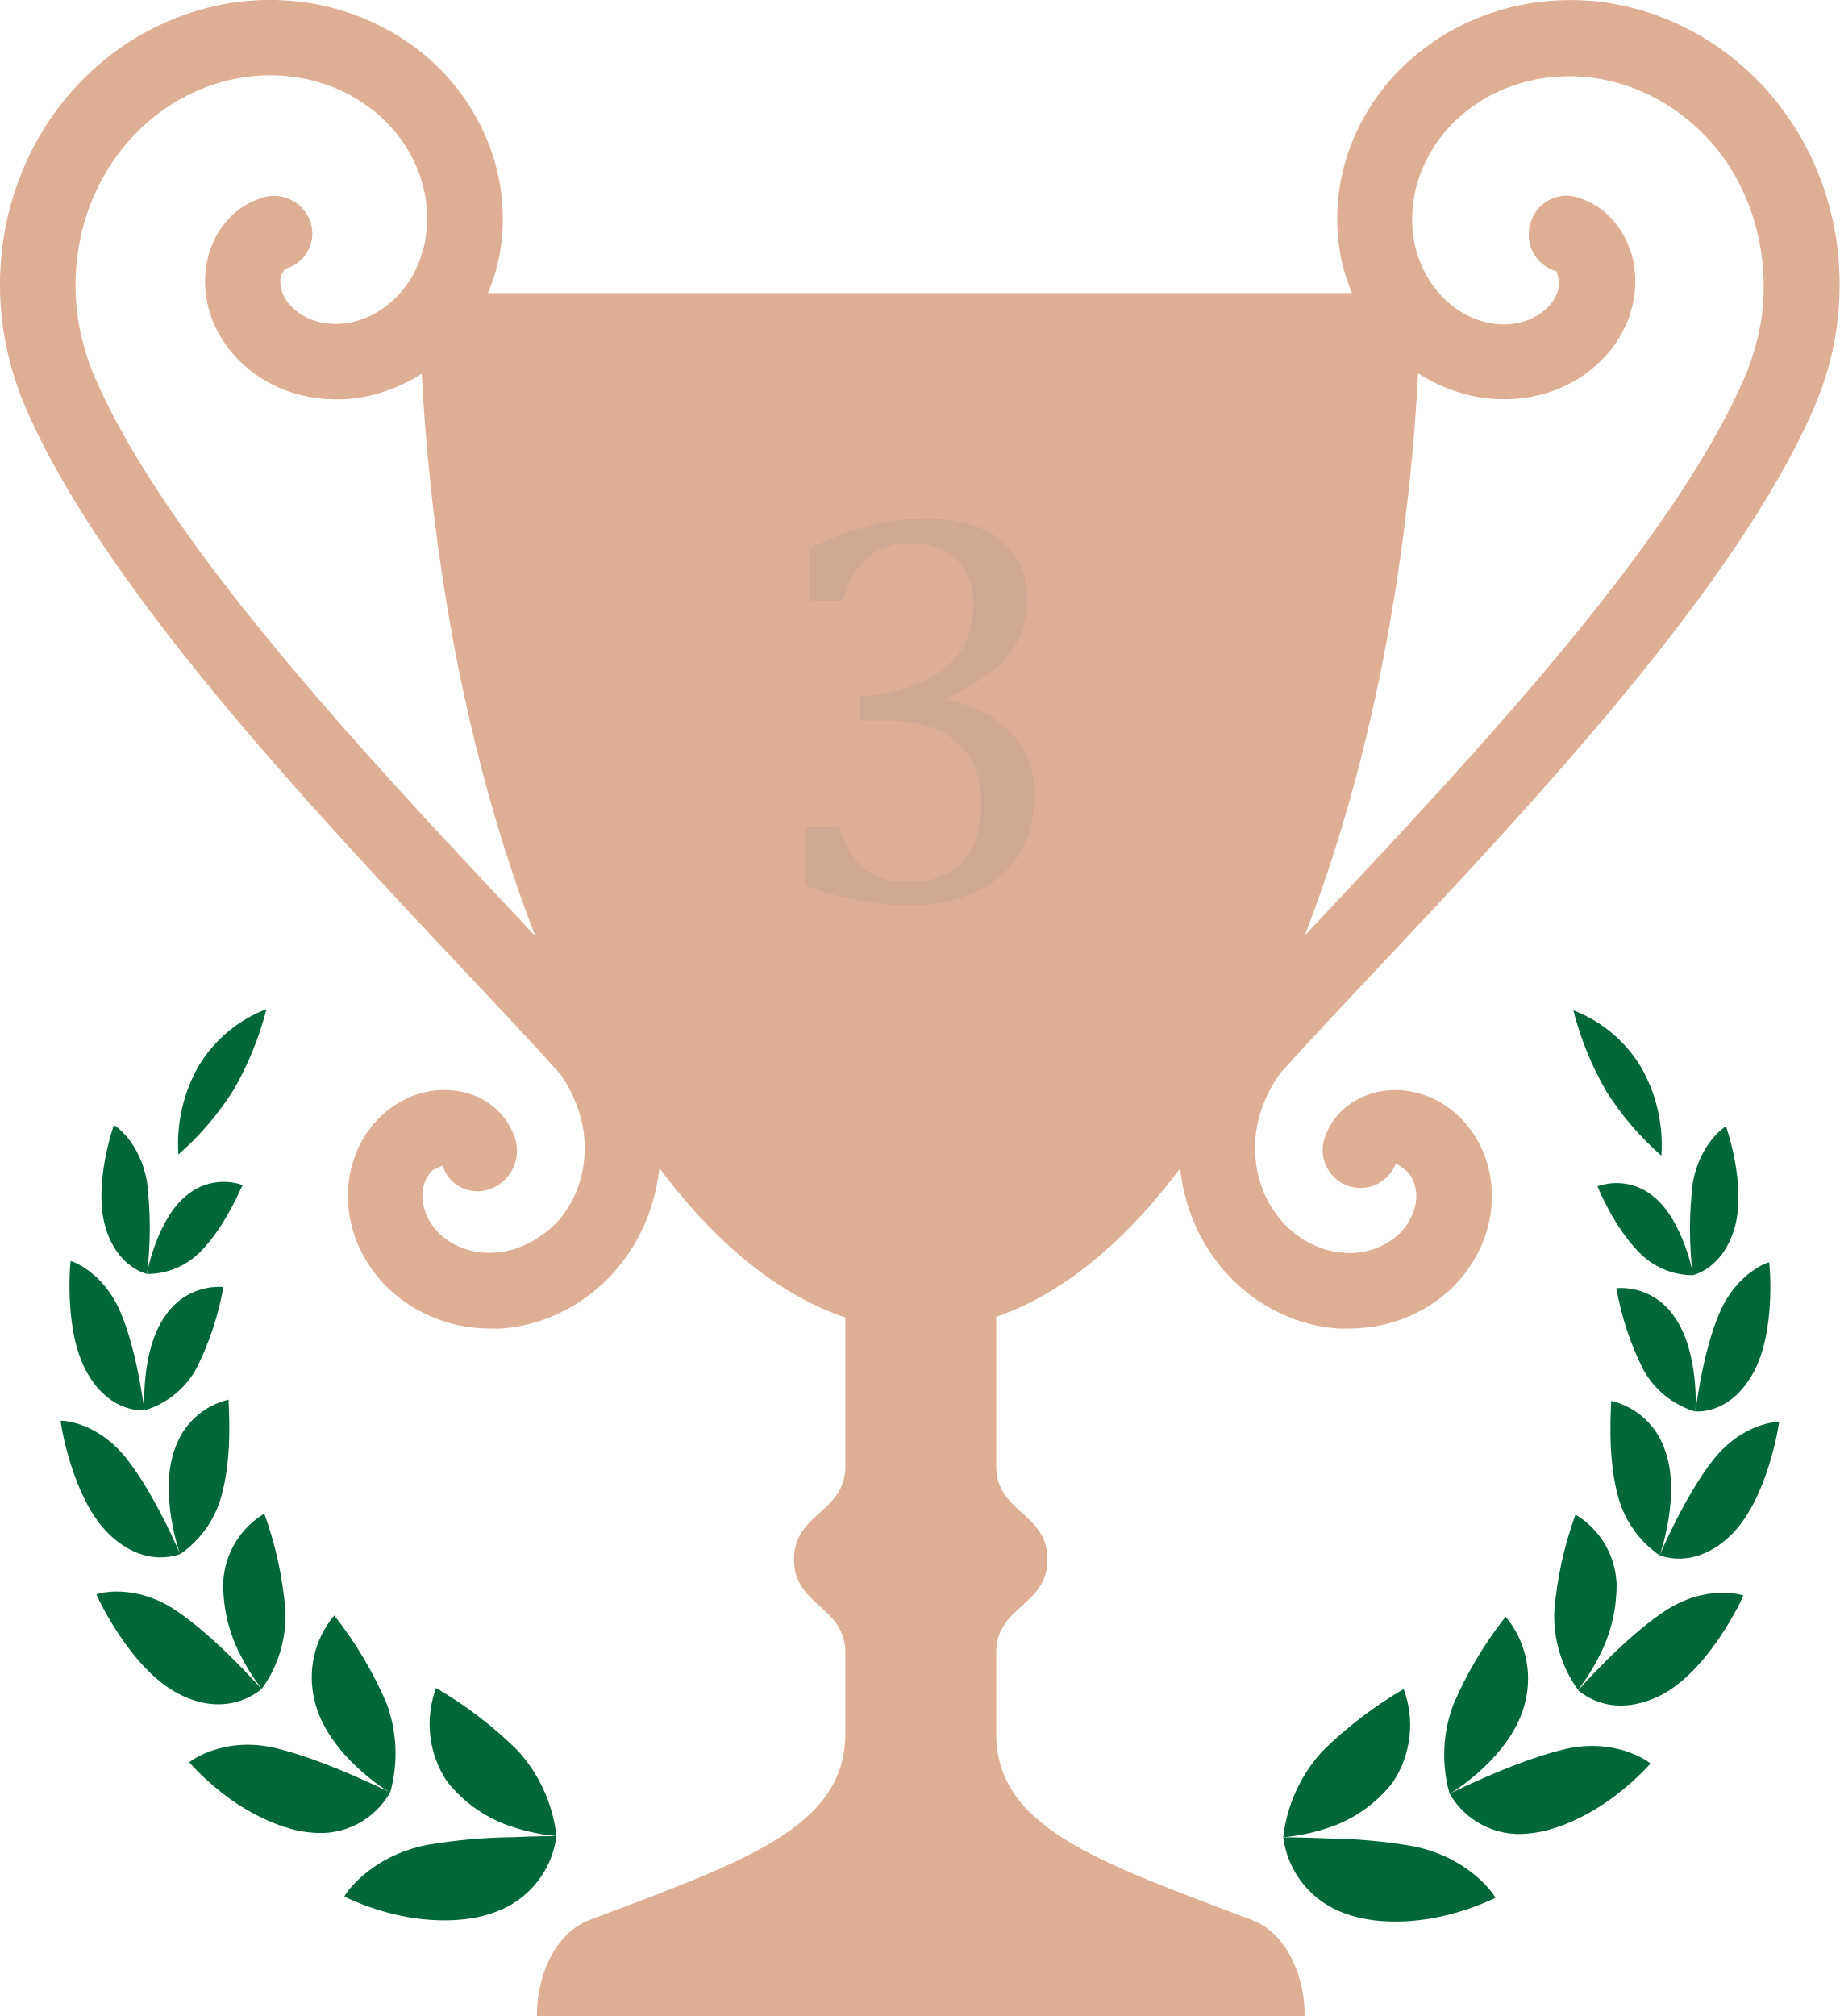
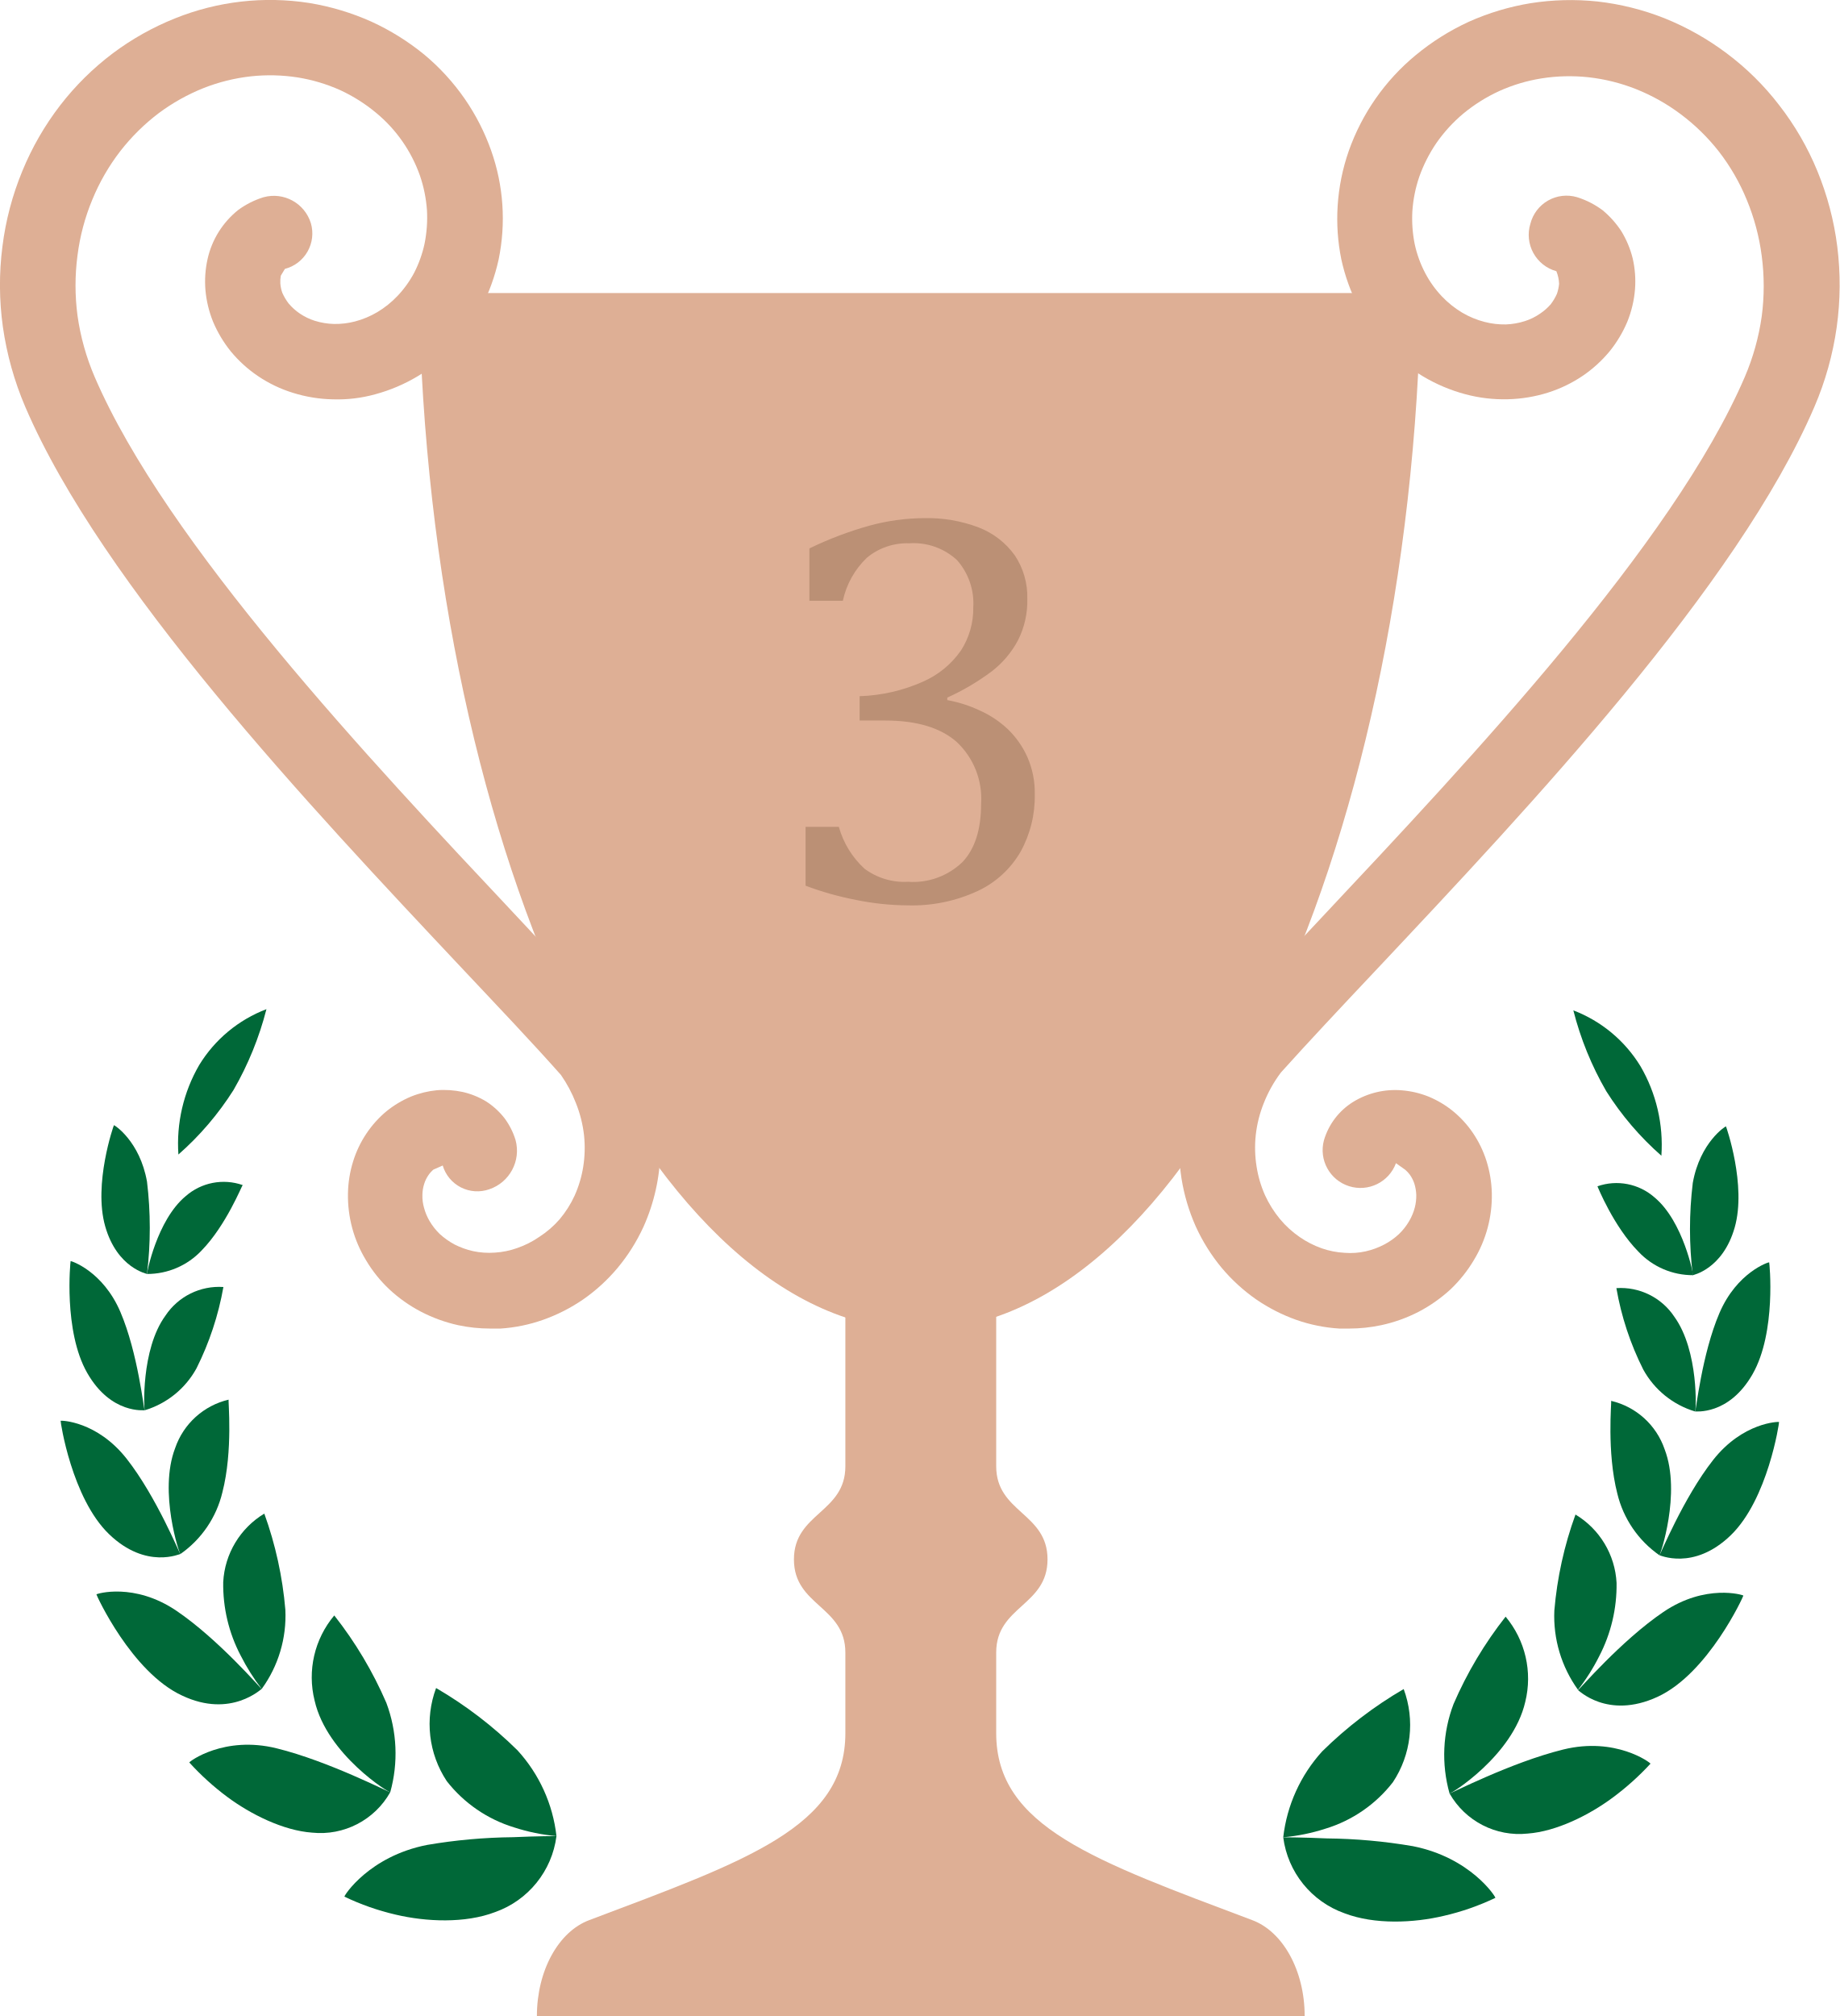
<svg xmlns="http://www.w3.org/2000/svg" width="197.48" height="216.37" viewBox="0 0 197.48 216.37">
  <defs>
-     <style>.cls-1{isolation:isolate;}.cls-2{fill:#deaf95;}.cls-3{fill:#006838;}.cls-4{opacity:0.5;mix-blend-mode:exclusion;}.cls-5{fill:#231f20;}</style>
+     <style>.cls-1{isolation:isolate;}.cls-2{fill:#deaf95;}.cls-3{fill:#006838;}.cls-4{mix-blend-mode:difference;}.cls-5{fill:#231f20;}</style>
  </defs>
  <g class="cls-1">
    <g id="Layer_1" data-name="Layer 1">
      <path class="cls-2" d="M67.49,47.59H175.05c-1,60.73-25.25,111.28-53.79,111.28S68.52,108.32,67.49,47.59Z" transform="translate(-22.53 -16.14)" />
      <path class="cls-2" d="M186.8,40.15a4,4,0,0,1,5-2.85,9.15,9.15,0,0,1,2.76,1.41,10.11,10.11,0,0,1,2,2.24,10.38,10.38,0,0,1,1.22,2.92,11,11,0,0,1,.25,3.3,11.76,11.76,0,0,1-.83,3.51,13.24,13.24,0,0,1-1.89,3.16,14,14,0,0,1-2.87,2.62,14.47,14.47,0,0,1-3.76,1.82,15.53,15.53,0,0,1-4.29.71,16,16,0,0,1-4.58-.54,17.89,17.89,0,0,1-8.38-5,19.25,19.25,0,0,1-3.06-4.31,20.84,20.84,0,0,1-1.87-5.19,21.82,21.82,0,0,1-.39-5.7,22.17,22.17,0,0,1,1.19-5.9,23.45,23.45,0,0,1,7.2-10.3,25.94,25.94,0,0,1,5.68-3.57,26.82,26.82,0,0,1,6.66-2A27.6,27.6,0,0,1,194,16.3a28.05,28.05,0,0,1,7.2,1.8,29.37,29.37,0,0,1,6.68,3.77,29,29,0,0,1,5.62,5.55,30.22,30.22,0,0,1,4.1,7.07,31.76,31.76,0,0,1,2.14,8.11,33,33,0,0,1-.06,8.65,33.49,33.49,0,0,1-2.39,8.54C209.05,79,186.75,102.69,170.47,120c-4,4.24-7.64,8.12-10.45,11.25a14,14,0,0,0-1.84,3.29,13,13,0,0,0-.86,3.43,12.84,12.84,0,0,0,.09,3.38,12.22,12.22,0,0,0,.9,3.06,11.63,11.63,0,0,0,1.62,2.58,10.44,10.44,0,0,0,2.11,1.92,10,10,0,0,0,2.37,1.21,8.88,8.88,0,0,0,2.45.48,7.63,7.63,0,0,0,2.27-.16,8.2,8.2,0,0,0,2-.74,7.21,7.21,0,0,0,1.55-1.1,6.35,6.35,0,0,0,1.11-1.41,5.72,5.72,0,0,0,.6-1.44,5.07,5.07,0,0,0,.16-1.38,4.6,4.6,0,0,0-.21-1.21,3.69,3.69,0,0,0-.47-.93,3.14,3.14,0,0,0-.5-.54l-1-.71a4.06,4.06,0,0,1-7.73-2.46,7.25,7.25,0,0,1,3.14-4.12,8.59,8.59,0,0,1,5.21-1.24,9.8,9.8,0,0,1,2.92.69,10.56,10.56,0,0,1,2.55,1.52,11,11,0,0,1,2.16,2.35,11.59,11.59,0,0,1,1.46,3,12.55,12.55,0,0,1,.58,3.47,13.29,13.29,0,0,1-1.92,7.18,14.74,14.74,0,0,1-2.51,3.15,16,16,0,0,1-3.39,2.39,16.13,16.13,0,0,1-4.07,1.46,16.47,16.47,0,0,1-3.41.36c-.36,0-.72,0-1.07,0a17.17,17.17,0,0,1-4.61-.93,18.71,18.71,0,0,1-4.3-2.19,19.07,19.07,0,0,1-3.72-3.4,19.83,19.83,0,0,1-2.78-4.44,20.71,20.71,0,0,1-1.53-5.15,21.1,21.1,0,0,1,1.27-11.08,22.77,22.77,0,0,1,3.11-5.43c3.07-3.41,6.77-7.35,10.8-11.64,15.87-16.9,37.61-40,45.29-57.89a25.63,25.63,0,0,0,1.81-6.48,24.8,24.8,0,0,0,0-6.5,23.6,23.6,0,0,0-1.6-6,22.16,22.16,0,0,0-3-5.2,21.76,21.76,0,0,0-4.09-4,20.87,20.87,0,0,0-4.81-2.7,19.73,19.73,0,0,0-5.11-1.27,19.13,19.13,0,0,0-5,.12,17.87,17.87,0,0,0-4.56,1.36,17.57,17.57,0,0,0-3.86,2.42,16.17,16.17,0,0,0-2.89,3.16,15.81,15.81,0,0,0-1.83,3.6,14.28,14.28,0,0,0-.75,3.73,14,14,0,0,0,.25,3.51,12.22,12.22,0,0,0,1.13,3.12,11.21,11.21,0,0,0,1.79,2.5,10.29,10.29,0,0,0,2.17,1.74,9.31,9.31,0,0,0,2.41,1,8.44,8.44,0,0,0,2.28.27,7.57,7.57,0,0,0,2.06-.36,6.08,6.08,0,0,0,1.62-.8,5.81,5.81,0,0,0,1.14-1,5.62,5.62,0,0,0,.67-1.13,4.63,4.63,0,0,0,.23-1.07,4,4,0,0,0-.29-1.35A4.05,4.05,0,0,1,186.8,40.15Z" transform="translate(-22.53 -16.14)" />
      <path class="cls-2" d="M32.69,56.59c7.68,17.85,29.42,41,45.29,57.88,4,4.29,7.73,8.23,11,11.9a22.57,22.57,0,0,1,2.89,5.14,20.65,20.65,0,0,1-.27,16.3,19.72,19.72,0,0,1-2.77,4.4,18.88,18.88,0,0,1-3.7,3.39,18.52,18.52,0,0,1-4.3,2.19,17.06,17.06,0,0,1-4.57.94c-.38,0-.75,0-1.12,0a16.49,16.49,0,0,1-3.42-.36,16.15,16.15,0,0,1-4-1.45,15.44,15.44,0,0,1-3.42-2.42,14.26,14.26,0,0,1-2.48-3.1,13.31,13.31,0,0,1-1.94-7.18,12.24,12.24,0,0,1,.55-3.42,11.38,11.38,0,0,1,1.43-3,11.27,11.27,0,0,1,2.16-2.4,10.85,10.85,0,0,1,2.63-1.57,10,10,0,0,1,2.78-.68,9.59,9.59,0,0,1,2.78.19,8.47,8.47,0,0,1,2.48,1,7.91,7.91,0,0,1,2,1.82,7.7,7.7,0,0,1,1.18,2.34,4.37,4.37,0,0,1-2.82,5.28,3.87,3.87,0,0,1-5-2.55l-1,.44a3.1,3.1,0,0,0-.55.62,3.41,3.41,0,0,0-.44.92,4,4,0,0,0-.19,1.18,4.49,4.49,0,0,0,.17,1.36,5.71,5.71,0,0,0,.61,1.46,6.63,6.63,0,0,0,1.07,1.36,8,8,0,0,0,1.59,1.13,8.45,8.45,0,0,0,2,.72,8.25,8.25,0,0,0,2.32.16,8.61,8.61,0,0,0,2.41-.49,9.76,9.76,0,0,0,2.39-1.21A10.21,10.21,0,0,0,82.6,147a11.18,11.18,0,0,0,1.61-2.54,12.32,12.32,0,0,0,.92-3.08,13,13,0,0,0,.09-3.39,13.27,13.27,0,0,0-.88-3.48,14.36,14.36,0,0,0-1.6-3c-3-3.39-6.69-7.27-10.68-11.51C55.78,102.69,33.48,79,25.24,59.8a34,34,0,0,1-2.4-8.57,32.38,32.38,0,0,1-.05-8.63,31.36,31.36,0,0,1,2.14-8.11A30.58,30.58,0,0,1,29,27.43a29.78,29.78,0,0,1,5.64-5.57,29.3,29.3,0,0,1,6.68-3.75,27.32,27.32,0,0,1,14.4-1.65,27,27,0,0,1,6.67,2A26.17,26.17,0,0,1,68.07,22a23.87,23.87,0,0,1,4.36,4.77,23.6,23.6,0,0,1,2.82,5.53A21.8,21.8,0,0,1,76.05,44a21.33,21.33,0,0,1-1.86,5.16,19.41,19.41,0,0,1-3,4.29,18,18,0,0,1-8.36,5,15.16,15.16,0,0,1-4.56.55,15.35,15.35,0,0,1-4.3-.7,14.16,14.16,0,0,1-3.74-1.79,13.85,13.85,0,0,1-2.93-2.66,13.34,13.34,0,0,1-1.9-3.18,11.87,11.87,0,0,1-.82-3.41,11.11,11.11,0,0,1,.23-3.32,9.33,9.33,0,0,1,3.31-5.28,9.19,9.19,0,0,1,2.69-1.35,4.16,4.16,0,0,1,5.09,2.79A3.93,3.93,0,0,1,53.11,45l-.44.73a3.63,3.63,0,0,0-.05.83,4,4,0,0,0,.21,1,5.72,5.72,0,0,0,.68,1.15,5.9,5.9,0,0,0,1.2,1.08,6.15,6.15,0,0,0,1.61.78,7.59,7.59,0,0,0,2.06.34,8.34,8.34,0,0,0,2.26-.27,9.42,9.42,0,0,0,2.39-1,10.17,10.17,0,0,0,2.17-1.74A11.38,11.38,0,0,0,67,45.39,12.69,12.69,0,0,0,68.1,42.3a14.19,14.19,0,0,0,.26-3.59A14.58,14.58,0,0,0,67.61,35a15.35,15.35,0,0,0-4.72-6.76,17.58,17.58,0,0,0-3.83-2.42,18.23,18.23,0,0,0-4.58-1.37,19.26,19.26,0,0,0-5-.12,19.8,19.8,0,0,0-5.12,1.27,21.36,21.36,0,0,0-4.8,2.69,22.28,22.28,0,0,0-4.11,4.06,22.52,22.52,0,0,0-3,5.19,23.2,23.2,0,0,0-1.6,6,24.65,24.65,0,0,0,0,6.48A25.75,25.75,0,0,0,32.69,56.59Z" transform="translate(-22.53 -16.14)" />
      <path class="cls-2" d="M156.94,222.22c3.29,1.22,5.63,5.41,5.63,10.29H80.16c0-4.88,2.33-9.07,5.62-10.29,16.92-6.39,27.49-10,27.49-20.06v-8.65c0-5-5.52-5-5.52-10s5.52-5,5.52-10V152.65h16.19V173.5c0,5,5.51,5,5.51,10s-5.51,5-5.51,10v8.65C129.46,212.21,140,215.83,156.94,222.22Z" transform="translate(-22.53 -16.14)" />
      <path class="cls-3" d="M75.67,221.36a10,10,0,0,0,6.59-8.16s-2,0-4.67.12a58.08,58.08,0,0,0-9.22.83c-6.22,1.22-8.92,5.45-8.87,5.55A26.61,26.61,0,0,0,65,221.63C68.26,222.4,72.45,222.59,75.67,221.36Z" transform="translate(-22.53 -16.14)" />
      <path class="cls-3" d="M77.72,212.27a20.66,20.66,0,0,0,4.54.93A16.34,16.34,0,0,0,78.08,204a43.75,43.75,0,0,0-8.74-6.69,11.08,11.08,0,0,0,1.15,10A14.57,14.57,0,0,0,77.72,212.27Z" transform="translate(-22.53 -16.14)" />
      <path class="cls-3" d="M64.42,208.49c-.08.06-6.57-3.32-12.2-4.71s-9.38,1.42-9.37,1.52A28.21,28.21,0,0,0,46.93,209c2.49,1.85,6,3.61,9.1,3.83A8.6,8.6,0,0,0,64.42,208.49Z" transform="translate(-22.53 -16.14)" />
      <path class="cls-3" d="M64.42,208.49A15.48,15.48,0,0,0,64,198.9a42.17,42.17,0,0,0-5.59-9.38,10.31,10.31,0,0,0-2.11,9.14C57.63,204.49,64.43,208.65,64.42,208.49Z" transform="translate(-22.53 -16.14)" />
      <path class="cls-3" d="M50.62,197.41c-.07,0-4.62-5.32-9.15-8.39s-8.58-1.83-8.59-1.76,3.76,8.35,9.2,10.86C47.36,200.62,50.64,197.32,50.62,197.41Z" transform="translate(-22.53 -16.14)" />
      <path class="cls-3" d="M53.16,188.91a40.39,40.39,0,0,0-2.26-10.32,9.14,9.14,0,0,0-4.41,7.35,16.4,16.4,0,0,0,1.87,7.88,22.91,22.91,0,0,0,2.26,3.59A13.37,13.37,0,0,0,53.16,188.91Z" transform="translate(-22.53 -16.14)" />
      <path class="cls-3" d="M41.89,182.93c-.07,0-2.57-6.16-5.76-10.22s-7.05-4.13-7.09-4.08,1.19,8.31,5.2,12.17S41.92,182.86,41.89,182.93Z" transform="translate(-22.53 -16.14)" />
      <path class="cls-3" d="M41.33,171.56c-1.81,4.73.5,11.45.56,11.37a11.25,11.25,0,0,0,4.51-6.62c1.16-4.48.6-9.89.67-9.95A8,8,0,0,0,41.33,171.56Z" transform="translate(-22.53 -16.14)" />
      <path class="cls-3" d="M38.06,167.5c-.09,0-.72-6.15-2.61-10.56s-5.32-5.49-5.34-5.45-.79,7.5,1.78,12S38.08,167.46,38.06,167.5Z" transform="translate(-22.53 -16.14)" />
      <path class="cls-3" d="M43.62,163a31.88,31.88,0,0,0,2.89-8.73,6.91,6.91,0,0,0-6.22,3.07C37.62,161,38,167.55,38.06,167.5A9.43,9.43,0,0,0,43.62,163Z" transform="translate(-22.53 -16.14)" />
      <path class="cls-3" d="M38.31,152.87a41.24,41.24,0,0,0,0-9.9c-.77-4.37-3.52-6.1-3.55-6.07s-2.23,6.32-.94,10.85S38.35,152.85,38.31,152.87Z" transform="translate(-22.53 -16.14)" />
      <path class="cls-3" d="M48.58,143.33a6.18,6.18,0,0,0-6.12,1.19c-3.11,2.58-4.2,8.38-4.15,8.35a8,8,0,0,0,5.86-2.52C46.8,147.66,48.51,143.34,48.58,143.33Z" transform="translate(-22.53 -16.14)" />
      <path class="cls-3" d="M47.6,133.12a34.45,34.45,0,0,0,3.53-8.67,14.5,14.5,0,0,0-7.22,6,16.81,16.81,0,0,0-2.23,9.6A31.89,31.89,0,0,0,47.6,133.12Z" transform="translate(-22.53 -16.14)" />
      <path class="cls-3" d="M166.86,221.49a10,10,0,0,1-6.59-8.16s2,0,4.68.12a58.08,58.08,0,0,1,9.22.83c6.21,1.22,8.92,5.45,8.87,5.55a26.61,26.61,0,0,1-5.53,1.93C174.27,222.53,170.09,222.72,166.86,221.49Z" transform="translate(-22.53 -16.14)" />
      <path class="cls-3" d="M164.82,212.4a20.68,20.68,0,0,1-4.55.93,16.5,16.5,0,0,1,4.18-9.22,44,44,0,0,1,8.75-6.69,11.1,11.1,0,0,1-1.16,10A14.5,14.5,0,0,1,164.82,212.4Z" transform="translate(-22.53 -16.14)" />
      <path class="cls-3" d="M178.12,208.62c.08.06,6.57-3.32,12.2-4.71s9.38,1.42,9.37,1.52a28.9,28.9,0,0,1-4.08,3.66c-2.5,1.85-6,3.61-9.1,3.84A8.6,8.6,0,0,1,178.12,208.62Z" transform="translate(-22.53 -16.14)" />
      <path class="cls-3" d="M178.12,208.62a15.31,15.31,0,0,1,.43-9.59,42.17,42.17,0,0,1,5.59-9.38,10.38,10.38,0,0,1,2.11,9.14C184.91,204.62,178.11,208.78,178.12,208.62Z" transform="translate(-22.53 -16.14)" />
      <path class="cls-3" d="M191.91,197.54c.08,0,4.63-5.32,9.16-8.39s8.58-1.83,8.59-1.76-3.77,8.35-9.2,10.86S191.9,197.45,191.91,197.54Z" transform="translate(-22.53 -16.14)" />
      <path class="cls-3" d="M189.37,189a39.94,39.94,0,0,1,2.27-10.31,9.11,9.11,0,0,1,4.41,7.34,16.52,16.52,0,0,1-1.87,7.88,21.66,21.66,0,0,1-2.27,3.59A13.51,13.51,0,0,1,189.37,189Z" transform="translate(-22.53 -16.14)" />
      <path class="cls-3" d="M200.65,183.06c.07,0,2.57-6.16,5.76-10.22s7.05-4.13,7.08-4.08-1.19,8.31-5.2,12.17S200.61,183,200.65,183.06Z" transform="translate(-22.53 -16.14)" />
      <path class="cls-3" d="M201.21,171.69c1.81,4.73-.51,11.45-.56,11.37a11.28,11.28,0,0,1-4.52-6.62c-1.15-4.48-.6-9.88-.66-9.95A8,8,0,0,1,201.21,171.69Z" transform="translate(-22.53 -16.14)" />
      <path class="cls-3" d="M204.48,167.63c.09,0,.72-6.15,2.61-10.56s5.31-5.49,5.34-5.45.79,7.5-1.78,12S204.45,167.59,204.48,167.63Z" transform="translate(-22.53 -16.14)" />
      <path class="cls-3" d="M198.91,163.12a31.32,31.32,0,0,1-2.88-8.73,6.91,6.91,0,0,1,6.22,3.07c2.66,3.69,2.33,10.22,2.23,10.17A9.44,9.44,0,0,1,198.91,163.12Z" transform="translate(-22.53 -16.14)" />
      <path class="cls-3" d="M204.23,153a41,41,0,0,1,0-9.9c.78-4.37,3.53-6.1,3.56-6.07s2.23,6.32.94,10.85S204.18,153,204.23,153Z" transform="translate(-22.53 -16.14)" />
      <path class="cls-3" d="M194,143.46a6.18,6.18,0,0,1,6.12,1.19c3.11,2.58,4.19,8.38,4.15,8.35a8,8,0,0,1-5.87-2.52C195.74,147.79,194,143.47,194,143.46Z" transform="translate(-22.53 -16.14)" />
      <path class="cls-3" d="M194.94,133.25a34,34,0,0,1-3.53-8.67,14.5,14.5,0,0,1,7.21,6,16.77,16.77,0,0,1,2.24,9.6A31.89,31.89,0,0,1,194.94,133.25Z" transform="translate(-22.53 -16.14)" />
      <g class="cls-4">
        <path class="cls-5" d="M109.41,80.62V75a38.19,38.19,0,0,1,6.47-2.45,22.68,22.68,0,0,1,5.81-.8,15.45,15.45,0,0,1,5.89,1,8.54,8.54,0,0,1,3.88,3,8,8,0,0,1,1.34,4.66,9.34,9.34,0,0,1-1,4.45,10.27,10.27,0,0,1-2.84,3.35,25.24,25.24,0,0,1-4.75,2.8v.27a14.14,14.14,0,0,1,3.5,1.12,10.85,10.85,0,0,1,3,2,9.6,9.6,0,0,1,2.1,3,9.49,9.49,0,0,1,.79,4,12.24,12.24,0,0,1-1.51,6.13,10.37,10.37,0,0,1-4.6,4.23,16.7,16.7,0,0,1-7.53,1.55,28.67,28.67,0,0,1-5.53-.58,33.41,33.41,0,0,1-5.43-1.53v-6.32h3.57a9.57,9.57,0,0,0,2.76,4.5,7.16,7.16,0,0,0,4.66,1.4,7.63,7.63,0,0,0,5.85-2.12q2-2.11,2-6.25a8.34,8.34,0,0,0-2.62-6.64q-2.62-2.3-7.68-2.3H114.8V90.86a18.16,18.16,0,0,0,6.78-1.55,9.69,9.69,0,0,0,4.1-3.36A8.3,8.3,0,0,0,127,81.33a7,7,0,0,0-1.76-5.09,6.87,6.87,0,0,0-5.12-1.79A6.73,6.73,0,0,0,115.58,76,9,9,0,0,0,113,80.62Z" transform="translate(-22.53 -16.14)" />
      </g>
    </g>
  </g>
</svg>
